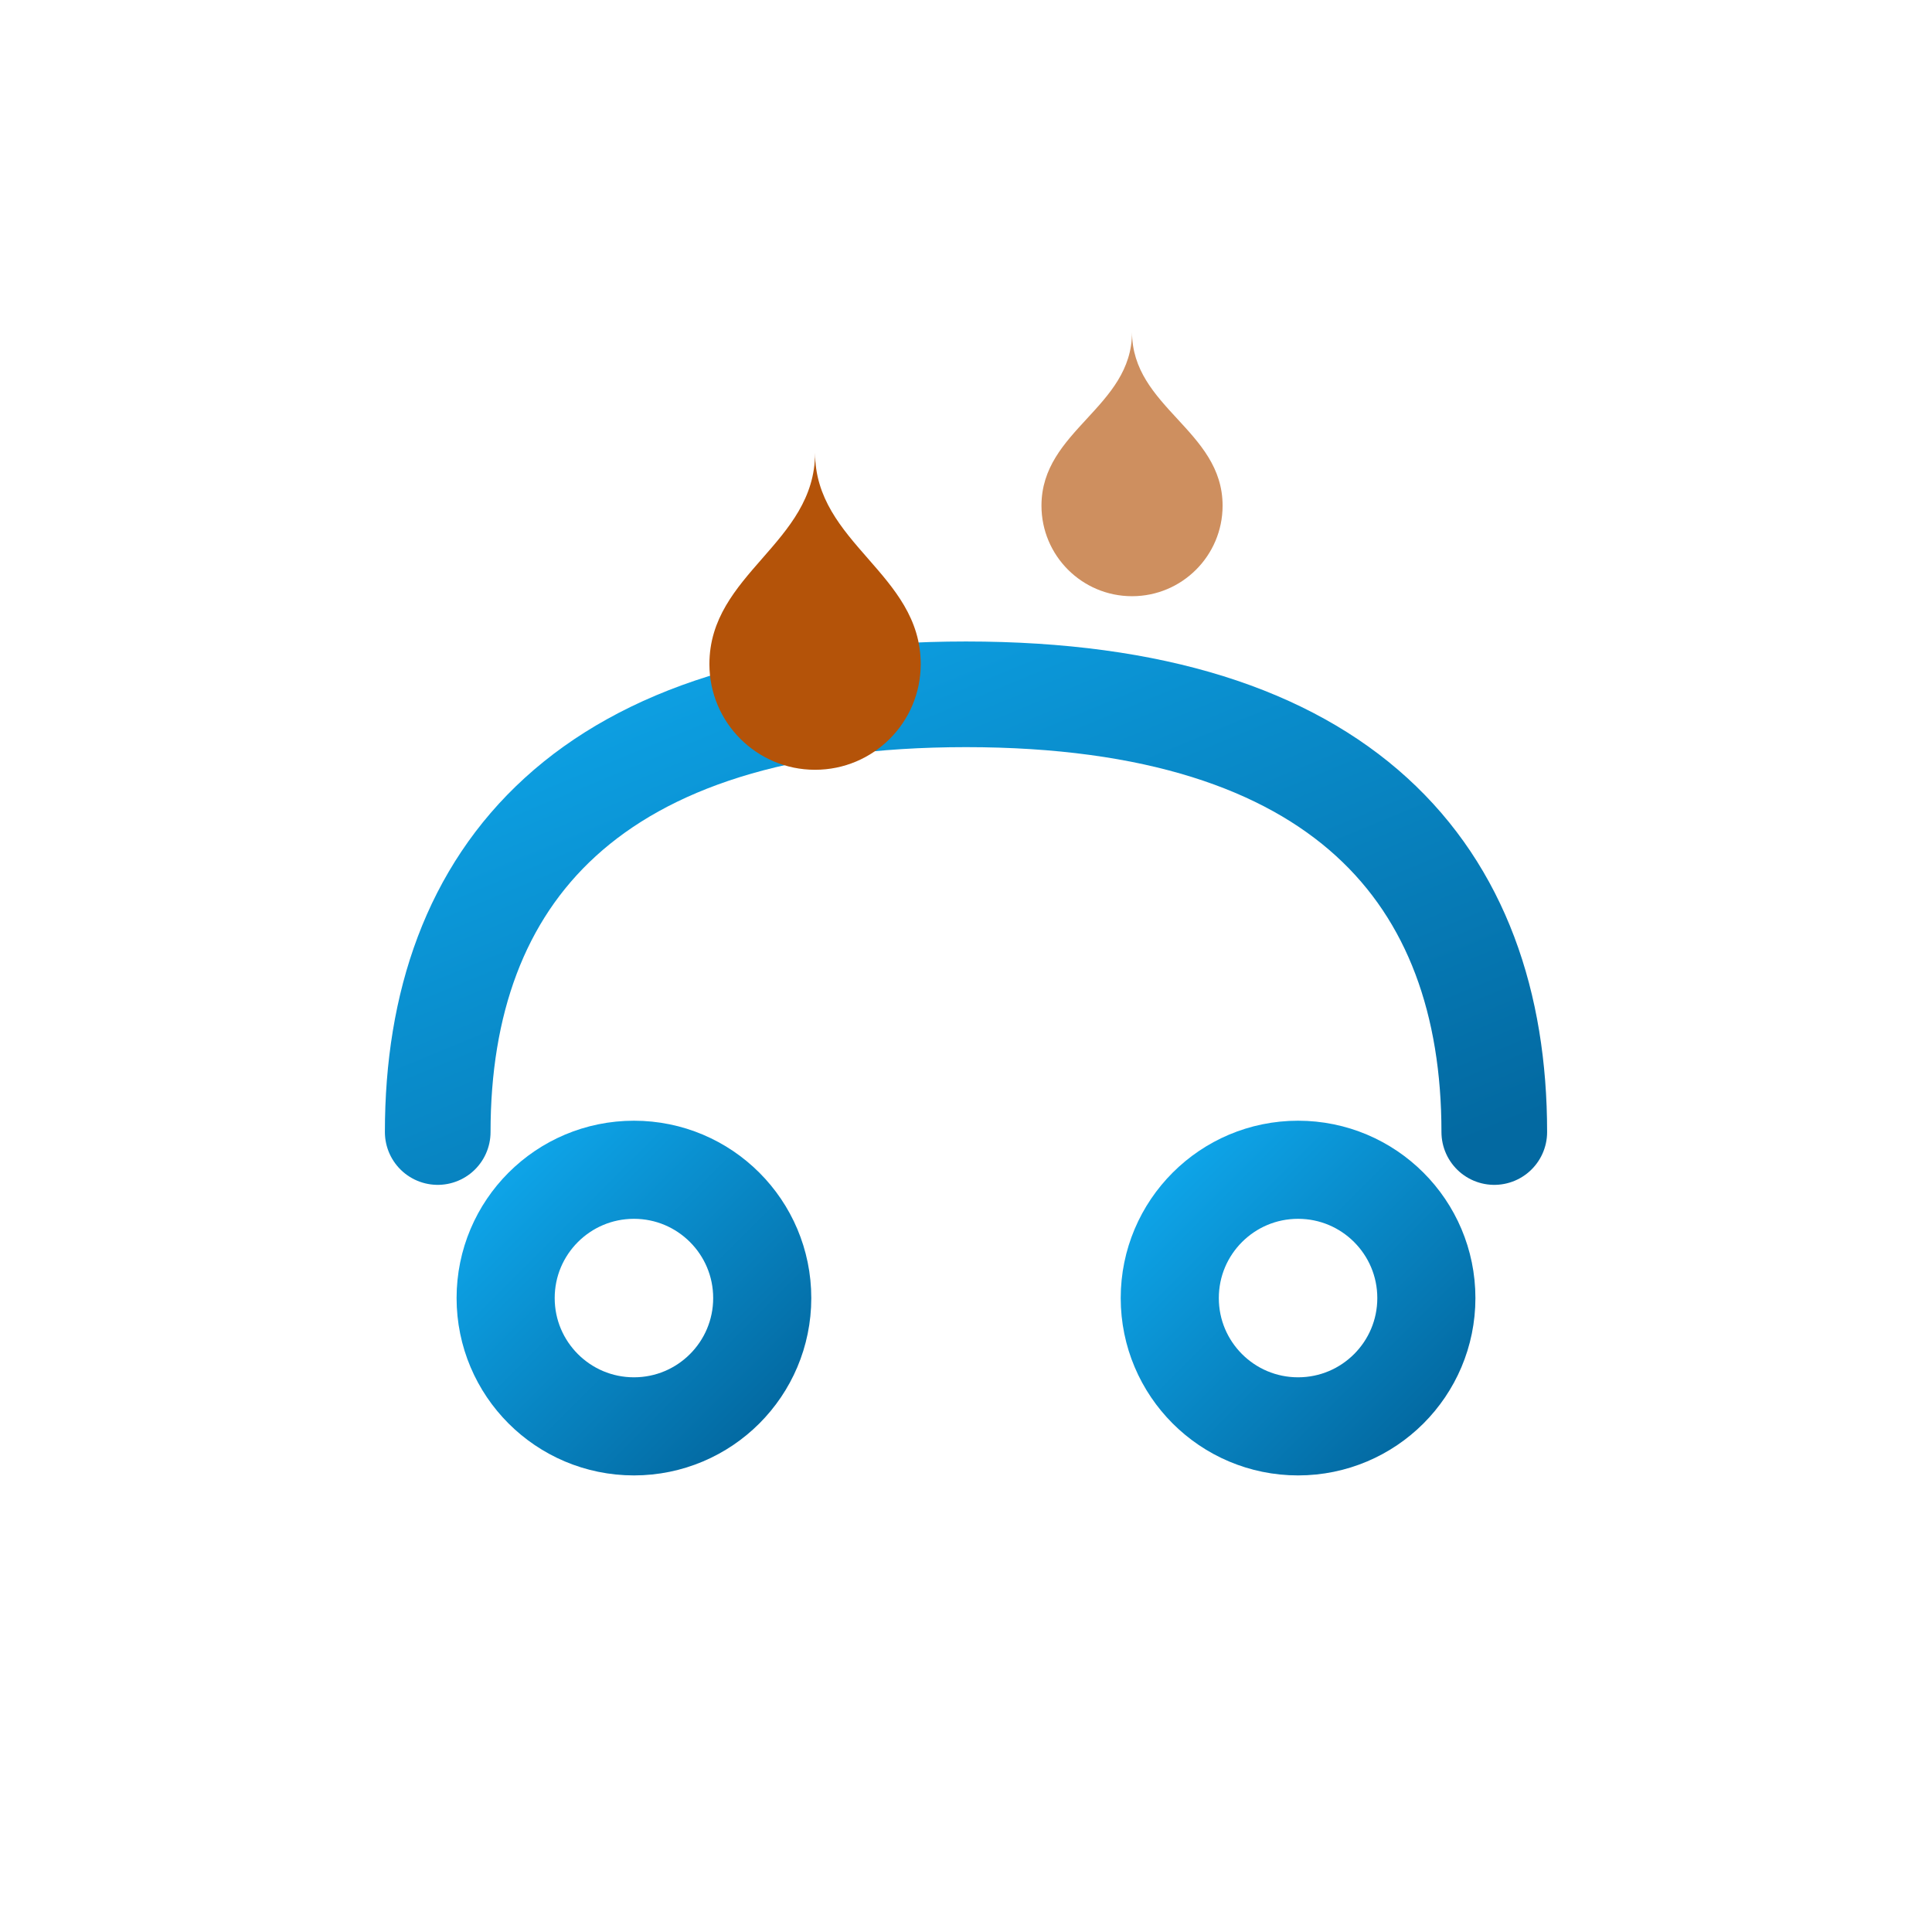
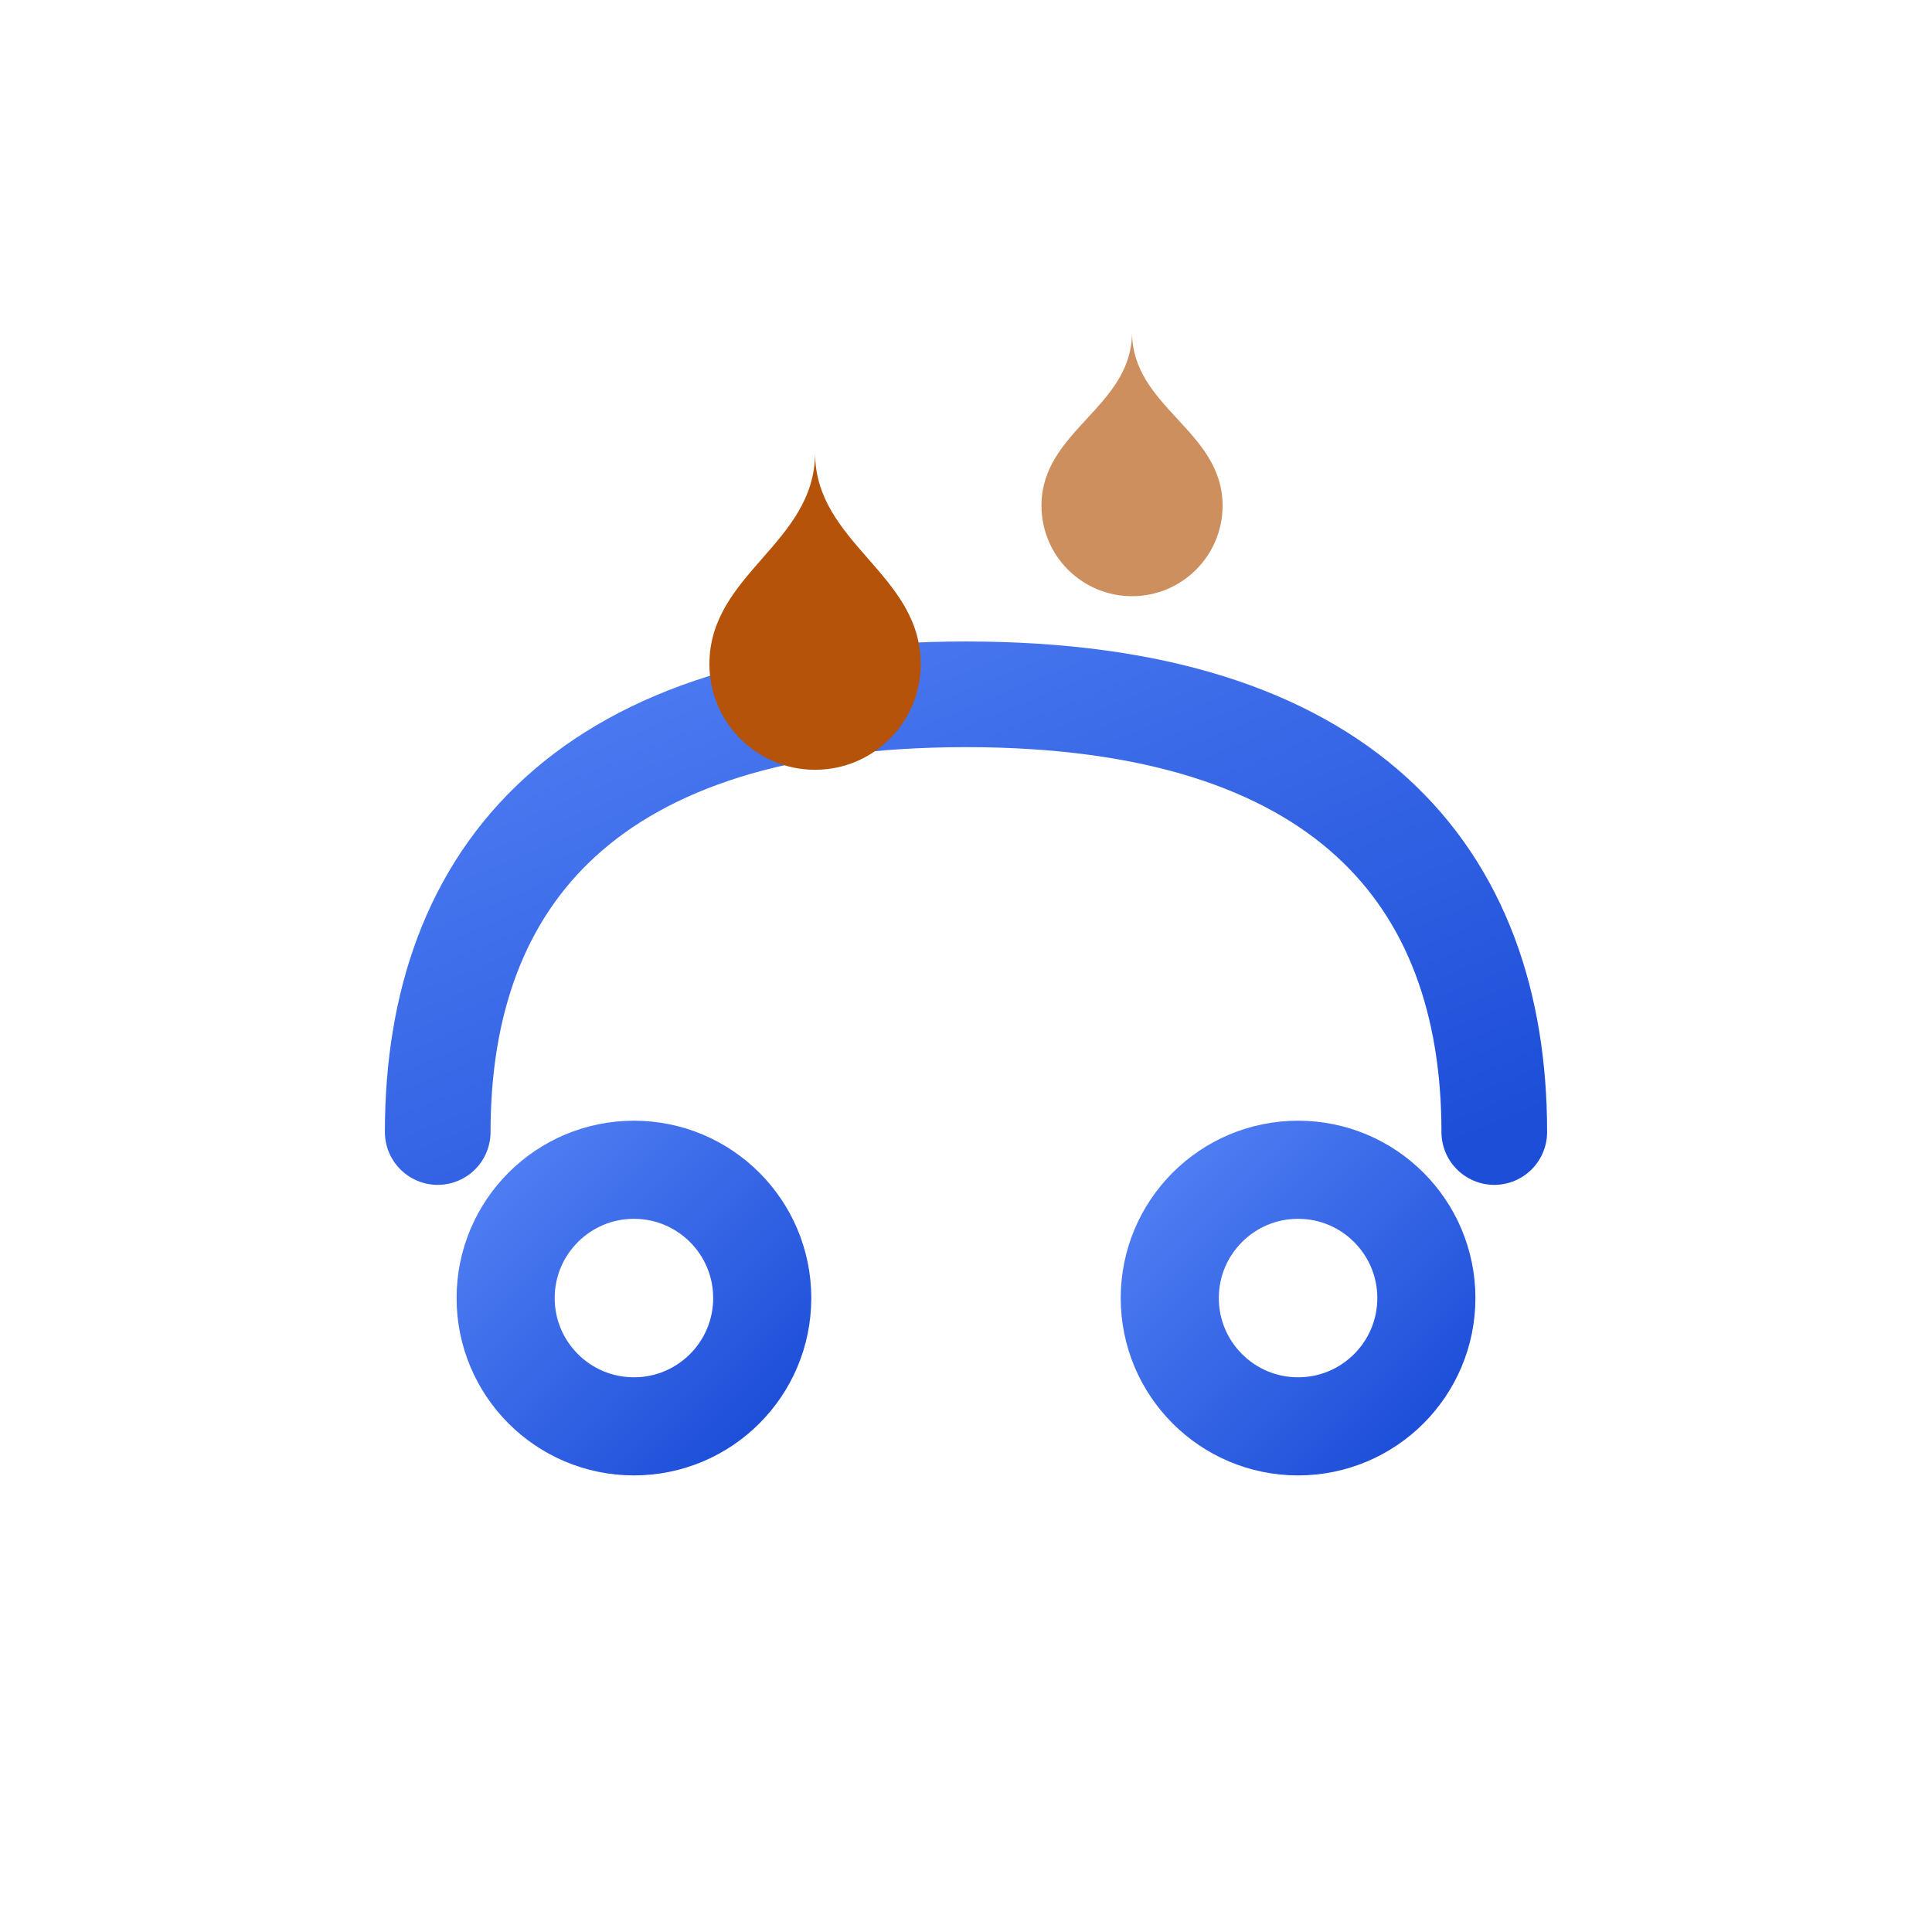
<svg xmlns="http://www.w3.org/2000/svg" viewBox="0 0 256 256" role="img" aria-label="Forecourt">
  <defs>
    <linearGradient id="fc" x1="0" y1="0" x2="1" y2="1">
-       <stop offset="0%" stop-color="#0ea5e9" />
-       <stop offset="100%" stop-color="#0369a1" />
+       <stop offset="0%" stop-color="#4f7df3" />
+       <stop offset="100%" stop-color="#1d4ed8" />
    </linearGradient>
  </defs>
  <path d="M42 150h172" stroke="url(#fc)" stroke-width="14" stroke-linecap="round" fill="none" />
  <path d="M58 150c0-34 20-58 70-58s70 24 70 58" fill="none" stroke="url(#fc)" stroke-width="14" stroke-linecap="round" />
  <circle cx="84" cy="172" r="17" fill="none" stroke="url(#fc)" stroke-width="13" />
  <circle cx="172" cy="172" r="17" fill="none" stroke="url(#fc)" stroke-width="13" />
  <path d="M108 60c0 12-14 16-14 28a14 14 0 0 0 28 0c0-12-14-16-14-28z" fill="#b45309" />
  <path d="M150 44c0 10-12 13-12 23a12 12 0 0 0 24 0c0-10-12-13-12-23z" fill="#b45309" opacity="0.65" />
</svg>
